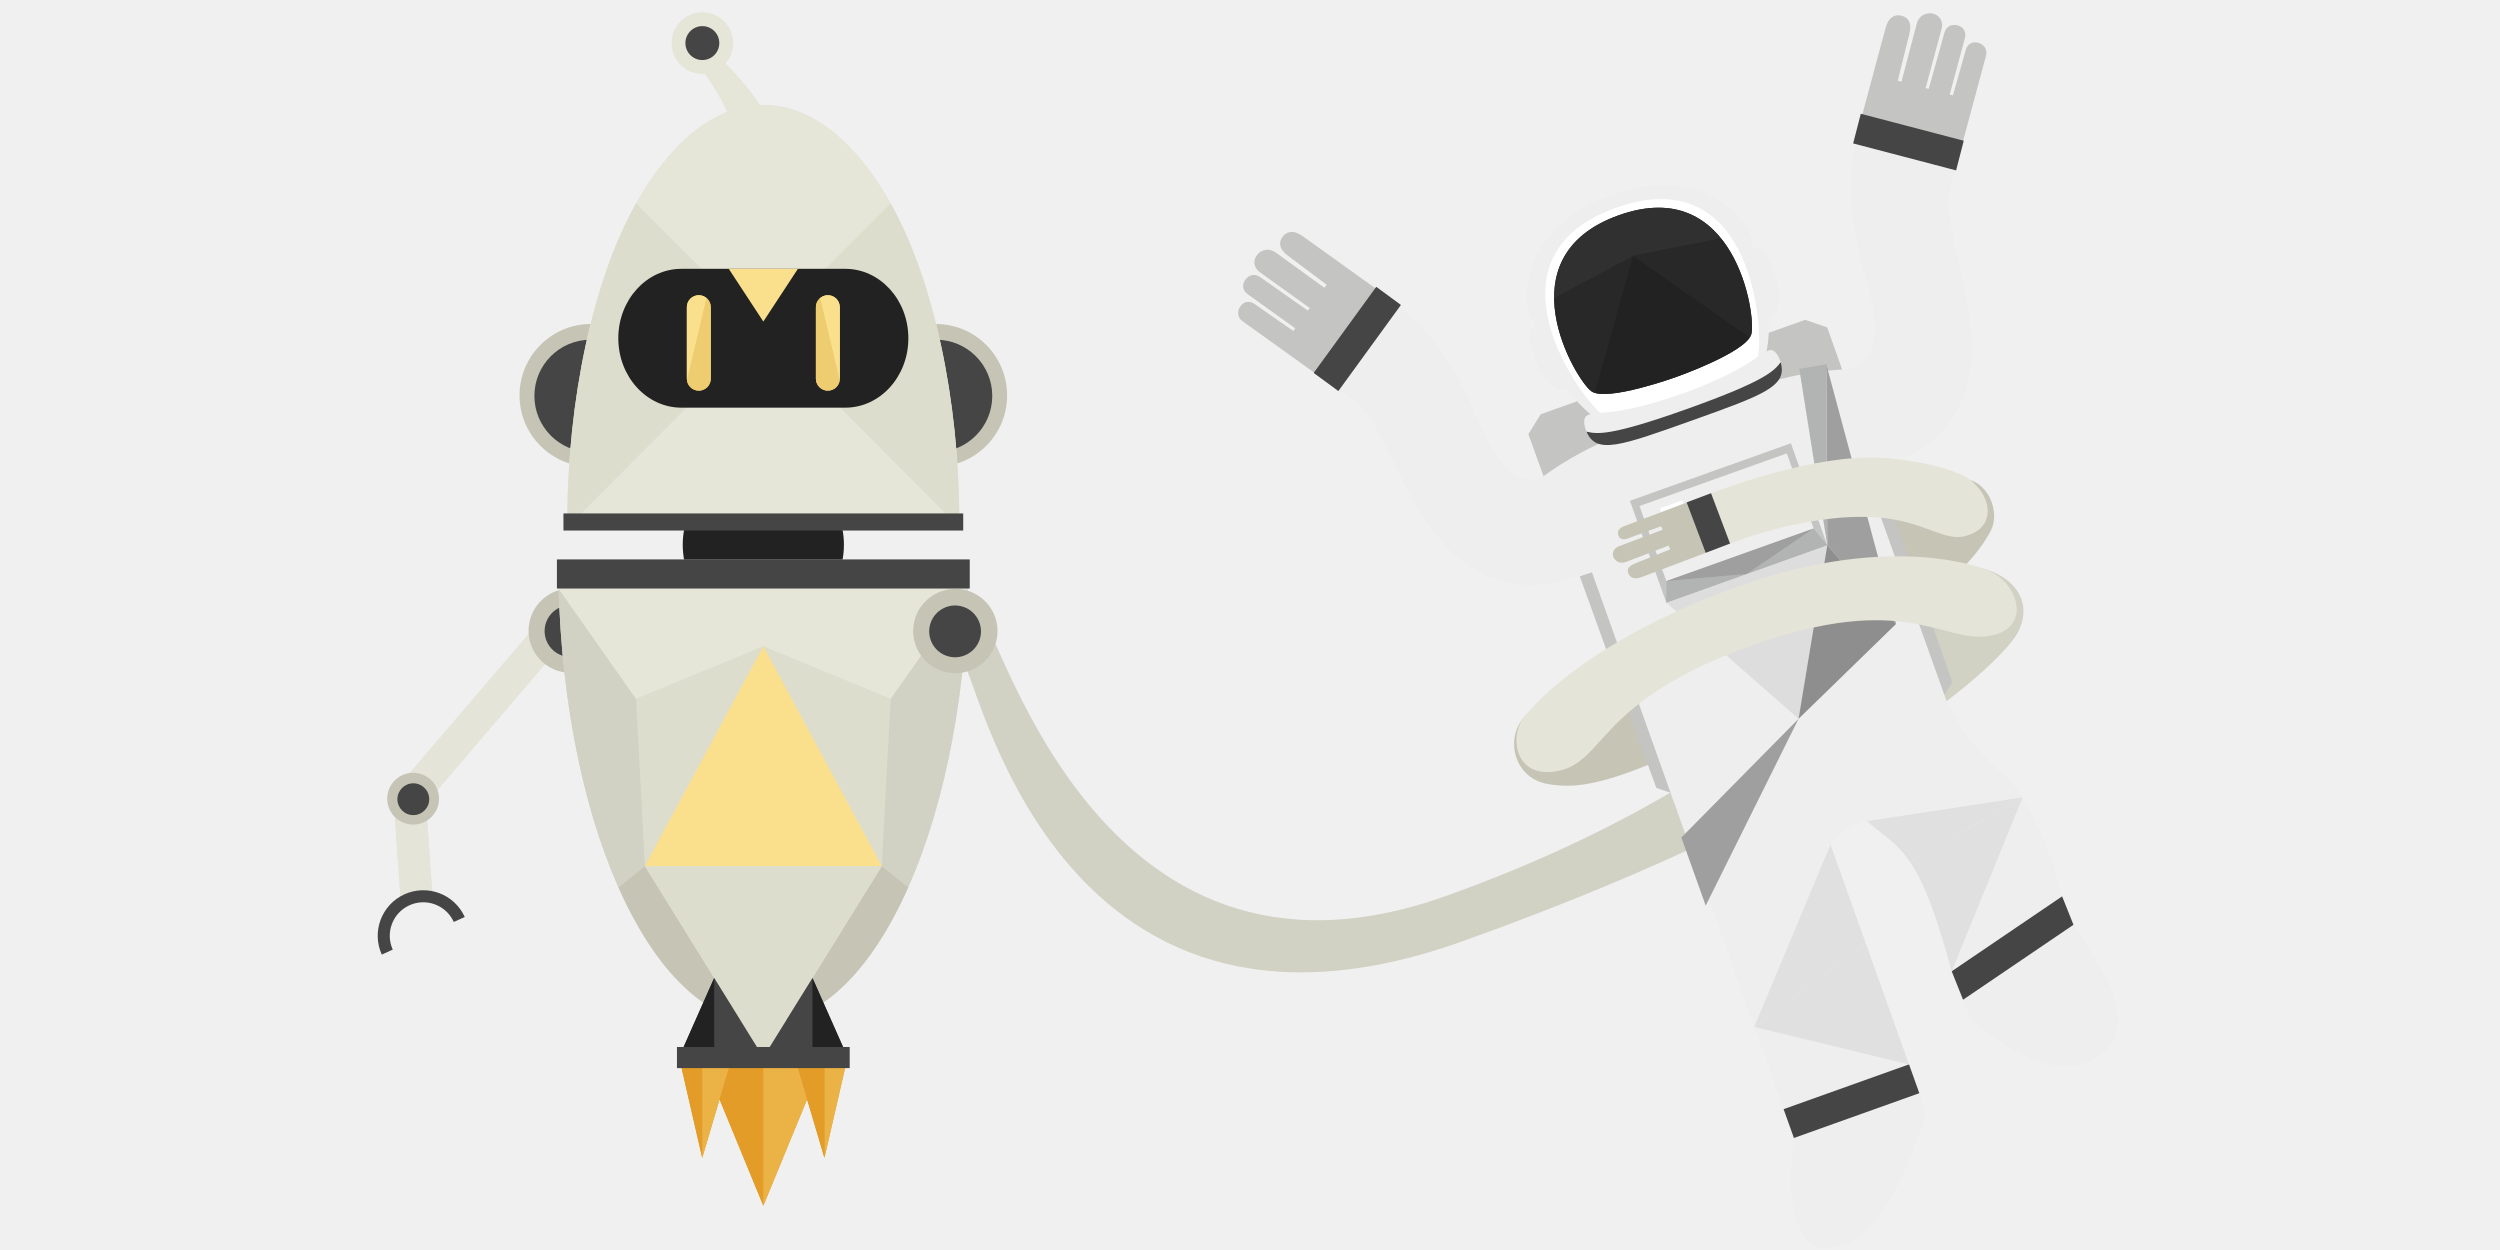
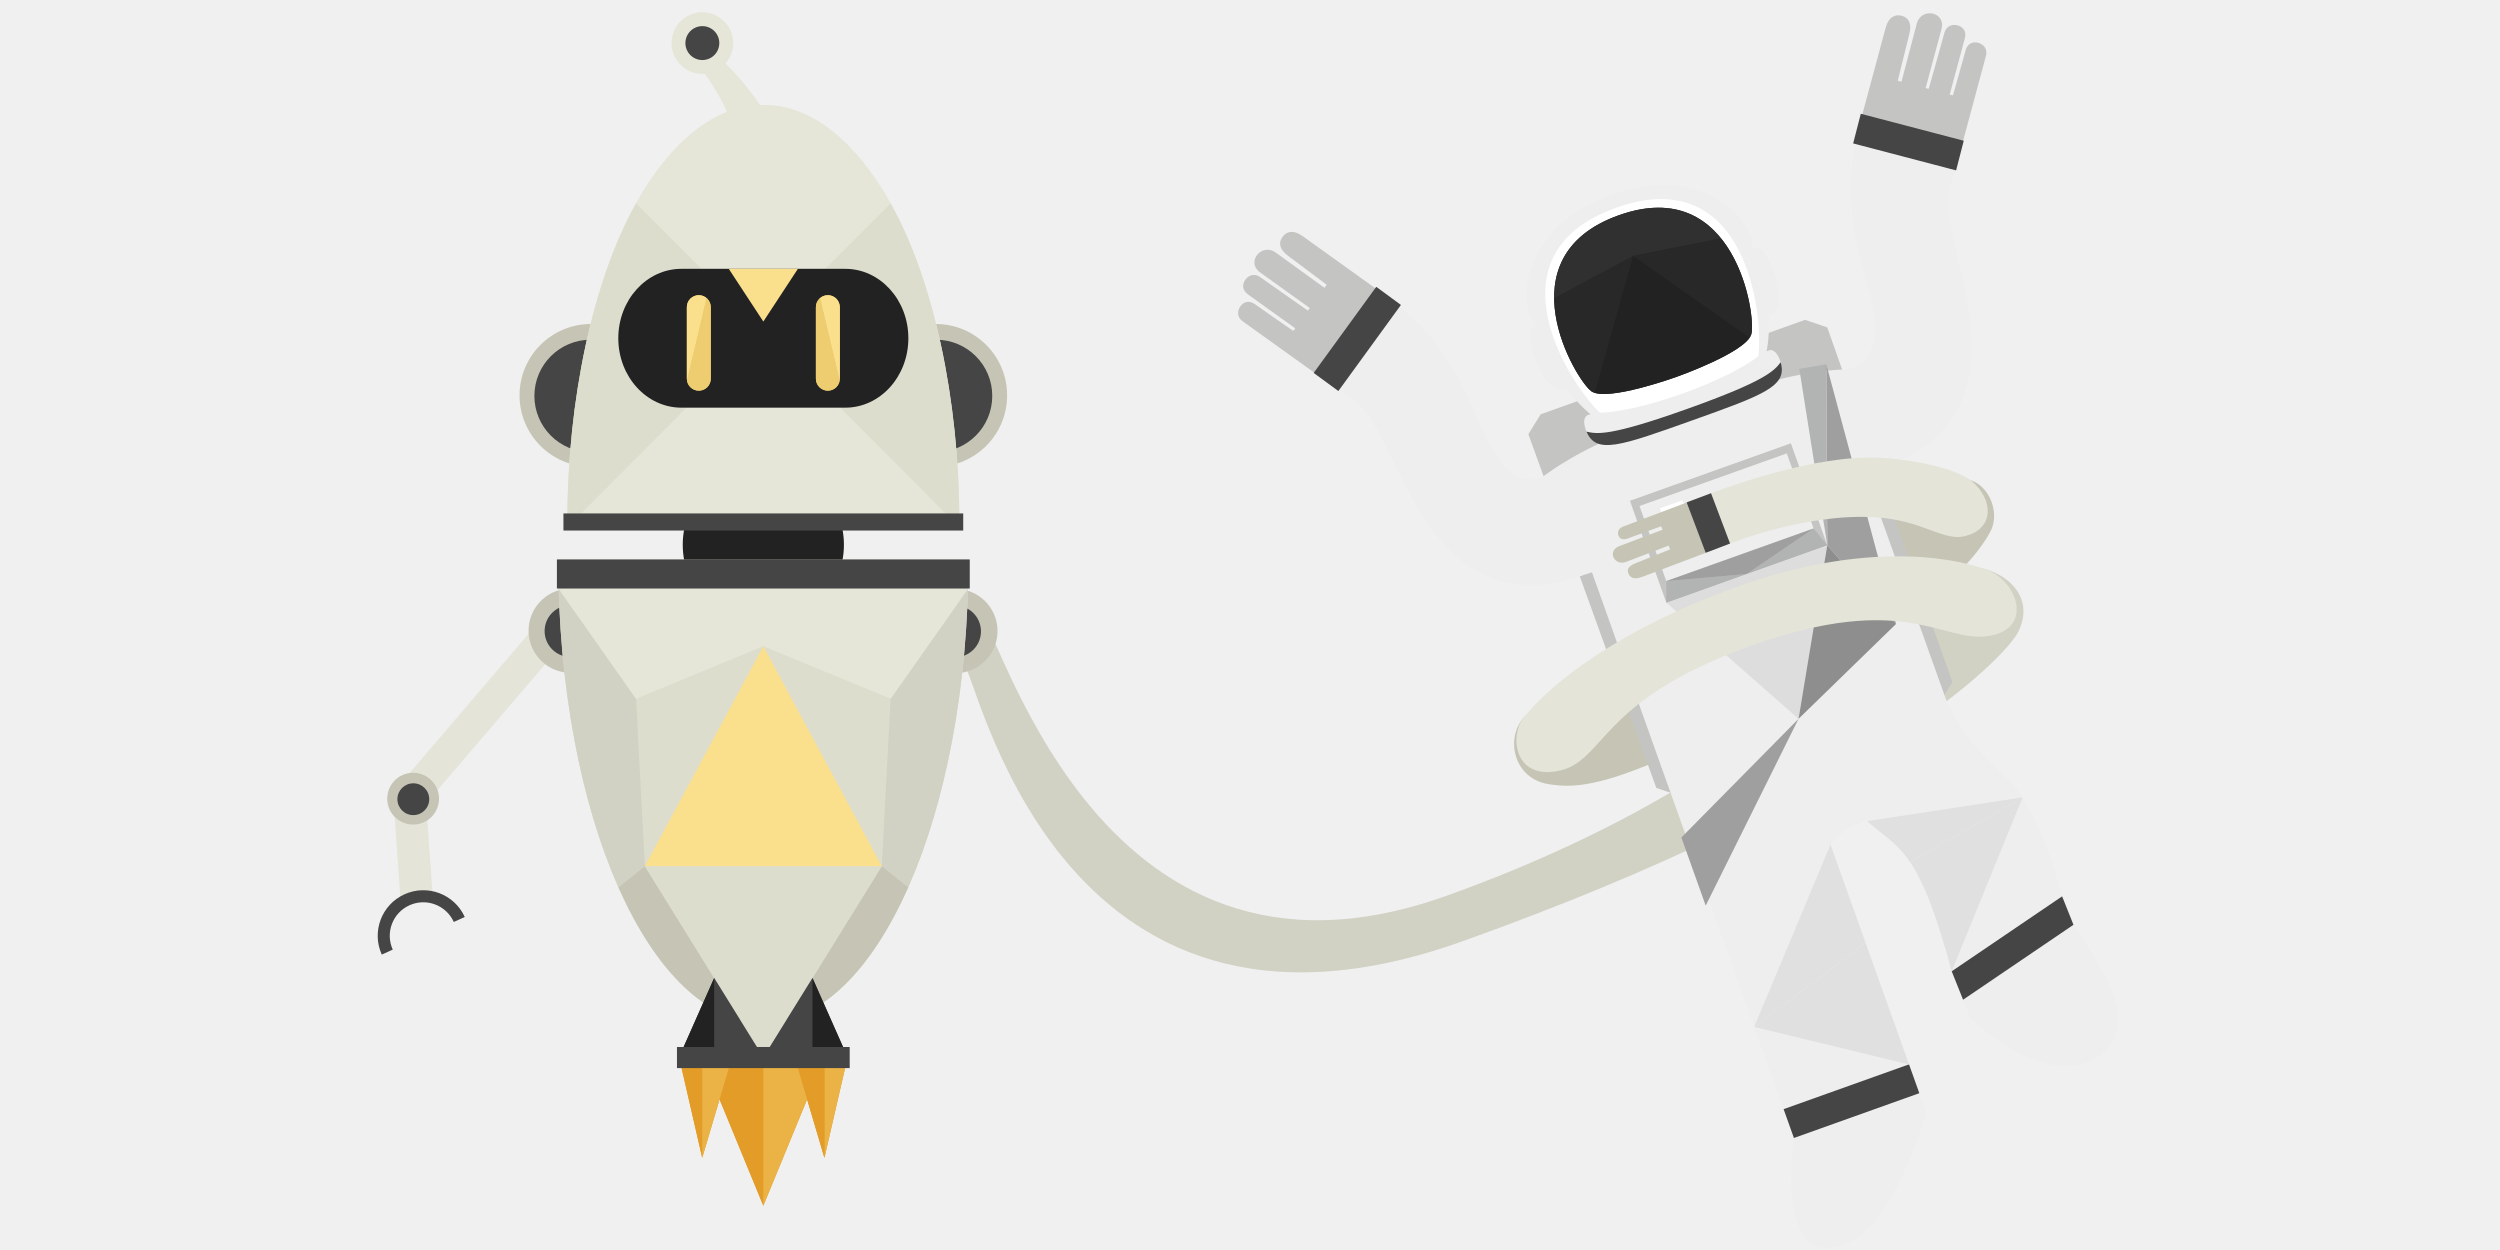
<svg xmlns="http://www.w3.org/2000/svg" xmlns:xlink="http://www.w3.org/1999/xlink" version="1.1" id="Layer_1" x="0px" y="0px" width="1024px" height="512px" viewBox="0 0 1024 512" enable-background="new 0 0 1024 512" xml:space="preserve">
  <g>
    <g>
      <path fill="#E5E5D8" d="M293.023,22.086c0,0,23.713,20.659,25.043,37.988c-10.064,8.33-10.064,8.33-24.552,8.043    c20.815-8.711-10.599-45.428-10.599-45.428L293.023,22.086z" />
      <circle fill="#E5E5D8" cx="287.684" cy="17.648" r="12.623" />
      <circle fill="#454545" cx="287.684" cy="17.648" r="6.945" />
    </g>
    <path fill="#222222" d="M312.66,189.785c-18.34,0-33.01,15.01-33.01,33.35s14.67,33.066,33.01,33.066s33.01-14.727,33.01-33.066   S331,189.785,312.66,189.785z" />
    <g>
      <path fill="#C6C5B5" d="M271.285,161.949c0,16.15-13.09,29.241-29.24,29.241c-16.153,0-29.242-13.091-29.242-29.241    c0-16.152,13.089-29.242,29.242-29.242C258.195,132.707,271.285,145.797,271.285,161.949z" />
      <path fill="#454545" d="M241.904,139.151c-12.715,0-23.012,10.304-23.018,23.017c0,12.709,10.303,23.012,23.018,23.012    c12.709,0,23.01-10.303,23.01-23.012C264.914,149.455,254.613,139.151,241.904,139.151z" />
    </g>
    <g>
      <path fill="#C6C5B5" d="M354.035,161.949c0,16.15,13.09,29.241,29.24,29.241c16.153,0,29.242-13.091,29.242-29.241    c0-16.152-13.089-29.242-29.242-29.242C367.125,132.707,354.035,145.797,354.035,161.949z" />
      <path fill="#454545" d="M383.416,139.151c12.715,0,23.012,10.304,23.018,23.017c0,12.709-10.303,23.012-23.018,23.012    c-12.709,0-23.01-10.303-23.01-23.012C360.406,149.455,370.707,139.151,383.416,139.151z" />
    </g>
    <path fill="#E5E5D8" d="M365.17,83.963c-0.119-0.219-0.243-0.43-0.365-0.645c-14.064-25.039-32.178-40.322-52.145-40.322   s-38.08,15.283-52.145,40.322c-0.122,0.215-0.246,0.426-0.365,0.645c-17.019,30.663-27.781,79.355-27.781,129.845h2.268h78.023   h78.023h2.268C392.951,163.318,382.188,114.626,365.17,83.963z" />
    <path fill="#E5E5D8" d="M312.66,42.996c-19.967,0-38.08,15.283-52.145,40.322l52.145,52.145l52.145-52.145   C350.74,58.279,332.627,42.996,312.66,42.996z" />
    <path fill="#DDDDCE" d="M260.516,83.318c-0.122,0.215-0.246,0.426-0.365,0.645c-17.019,30.663-27.781,79.355-27.781,129.845h2.268   l78.023-78.345L260.516,83.318z" />
    <path fill="#DDDDCE" d="M364.805,83.318c0.122,0.215,0.246,0.426,0.365,0.645c17.019,30.663,27.781,79.355,27.781,129.845h-2.268   l-78.023-78.345L364.805,83.318z" />
    <polygon fill="#E5E5D8" points="312.66,135.463 234.637,213.808 312.66,213.808 390.684,213.808  " />
    <path fill="#222222" d="M346.221,110.111H312.66H279.1c-14.271,0-25.844,12.731-25.844,28.438   c0,15.702,11.572,28.434,25.844,28.434h33.561h33.561c14.271,0,25.844-12.731,25.844-28.434   C372.064,122.843,360.492,110.111,346.221,110.111z" />
    <g>
      <defs>
        <path id="SVGID_83_" d="M291.132,155.117c0,2.707-2.194,4.9-4.9,4.9l0,0c-2.706,0-4.901-2.193-4.901-4.9v-29.307     c0-2.707,2.195-4.902,4.901-4.902l0,0c2.706,0,4.9,2.195,4.9,4.902V155.117z" />
      </defs>
      <clipPath id="SVGID_2_">
        <use xlink:href="#SVGID_83_" overflow="visible" />
      </clipPath>
      <path clip-path="url(#SVGID_2_)" fill="#EECC70" d="M291.132,155.117c0,2.707-2.194,4.9-4.9,4.9l0,0    c-2.706,0-4.901-2.193-4.901-4.9v-29.307c0-2.707,2.195-4.902,4.901-4.902l0,0c2.706,0,4.9,2.195,4.9,4.902V155.117z" />
      <polygon clip-path="url(#SVGID_2_)" fill="#FADF8D" points="280.064,119.742 280.064,161.557 292.274,110.111   " />
      <polygon clip-path="url(#SVGID_2_)" fill="#EECC70" points="280.064,161.557 291.037,165.793 292.274,110.111   " />
    </g>
    <polygon fill="#FADF8D" points="312.66,110.111 298.497,110.111 312.66,131.707 326.823,110.111  " />
    <g>
      <defs>
        <path id="SVGID_85_" d="M334.188,155.117c0,2.707,2.194,4.9,4.9,4.9l0,0c2.706,0,4.901-2.193,4.901-4.9v-29.307     c0-2.707-2.195-4.902-4.901-4.902l0,0c-2.706,0-4.9,2.195-4.9,4.902V155.117z" />
      </defs>
      <clipPath id="SVGID_4_">
        <use xlink:href="#SVGID_85_" overflow="visible" />
      </clipPath>
      <path clip-path="url(#SVGID_4_)" fill="#EECC70" d="M334.188,155.117c0,2.707,2.194,4.9,4.9,4.9l0,0    c2.706,0,4.901-2.193,4.901-4.9v-29.307c0-2.707-2.195-4.902-4.901-4.902l0,0c-2.706,0-4.9,2.195-4.9,4.902V155.117z" />
      <polygon clip-path="url(#SVGID_4_)" fill="#FADF8D" points="345.256,119.742 345.256,161.557 333.046,110.111   " />
      <polygon clip-path="url(#SVGID_4_)" fill="#EECC70" points="345.256,161.557 334.283,165.793 333.046,110.111   " />
    </g>
    <g>
      <g>
        <path fill="#E4E4D8" d="M227.296,247.012l-59.888,70.014c4.679,0.773,8.738,3.352,11.448,7.008l58.052-67.867     C232.768,254.14,229.449,250.907,227.296,247.012z" />
      </g>
      <g>
        <path fill="#E4E4D8" d="M165.59,366.5c3.752-1.7,7.77-2.035,11.514-1.251l-2.095-29.585c-2.011,0.639-4.163,0.95-6.396,0.828     c-2.498-0.137-4.851-0.784-6.961-1.826l2.314,32.673C164.488,367.038,165.029,366.756,165.59,366.5z" />
      </g>
      <g>
        <path fill="#454546" d="M156.376,391c-4.252-9.386-0.093-20.441,9.29-24.695c9.385-4.252,20.443-0.096,24.697,9.29l-4.494,2.037     c-3.128-6.898-11.262-9.958-18.163-6.83s-9.96,11.261-6.833,18.16l-1.248,0.564l-2.111,0.958L156.376,391z" />
      </g>
      <path fill="#C6C5B5" d="M251.009,259.268c-0.522,9.527-8.664,16.824-18.188,16.305c-9.525-0.52-16.825-8.661-16.303-18.188    c0.52-9.522,8.664-16.823,18.187-16.303C244.229,241.602,251.529,249.746,251.009,259.268z" />
      <path fill="#454546" d="M244.271,259.062c-0.32,5.852-5.321,10.332-11.17,10.013c-5.851-0.319-10.334-5.32-10.013-11.171    c0.319-5.847,5.321-10.328,11.171-10.011C240.106,248.215,244.59,253.214,244.271,259.062z" />
      <path fill="#C6C5B5" d="M179.809,327.714c-0.318,5.854-5.322,10.338-11.174,10.019c-5.852-0.322-10.335-5.323-10.016-11.177    c0.319-5.848,5.323-10.332,11.174-10.013C175.645,316.862,180.129,321.866,179.809,327.714z" />
      <circle fill="#454546" cx="169.294" cy="327.355" r="6.517" />
    </g>
    <g>
+       <path fill="#D1D1C4" d="M399.618,248.374c8.326,1.621,47.18,170.572,192.562,118.646    c145.383-51.925,187.716-126.258,204.991-133.457c13.966-5.822,38.757,5.558,29.699,24.858    c-5.144,10.963-60.145,67.229-228.047,127.198c-167.901,59.969-198.937-112.494-204.157-113.511l-8.568-1.668l4.953-23.735    L399.618,248.374z" />
+       <path fill="#C6C5B5" d="M739.072,279.996c40.529-23.878,67.113-44.9,76.367-62.621c4.013-7.685-1.093-21.283-12.222-21.285    c-26.588-0.005-39.729,43.398-85.271,65.732c-53.043,26.012-89.175,28.595-89.175,28.595c-13.244,6.494-11.09,28.434,5.862,30.825    C644.925,322.693,662.349,325.195,739.072,279.996z" />
+       <path fill="#C6C5B5" d="M408.035,262.807c-2.396,9.236-11.819,14.779-21.054,12.387c-9.234-2.395-14.78-11.818-12.384-21.055    c2.392-9.23,11.819-14.777,21.051-12.385C404.882,244.148,410.428,253.576,408.035,262.807z" />
+       <path fill="#454546" d="M401.472,261.271c-1.472,5.674-7.26,9.076-12.93,7.607c-5.672-1.471-9.078-7.26-7.605-12.932    c1.469-5.668,7.258-9.07,12.93-7.604C399.533,249.816,402.939,255.604,401.472,261.271z" />
+     </g>
+     <g>
      <defs>
        <path id="SVGID_87_" d="M228.669,229.213c0,104.656,37.519,189.686,83.991,189.686s83.991-85.029,83.991-189.686H228.669z" />
      </defs>
      <clipPath id="SVGID_6_">
        <use xlink:href="#SVGID_87_" overflow="visible" />
      </clipPath>
      <path clip-path="url(#SVGID_6_)" fill="#DDDDCE" d="M228.669,229.213c0,104.656,37.519,189.686,83.991,189.686    s83.991-85.029,83.991-189.686H228.669z" />
      <polygon clip-path="url(#SVGID_6_)" fill="#DDDDCE" points="260.516,286.212 264.131,354.756 312.66,264.684   " />
      <polygon clip-path="url(#SVGID_6_)" fill="#D1D1C4" points="228.736,241.055 206.594,318.242 222.871,387.903 264.131,354.756     260.516,286.212   " />
      <polygon clip-path="url(#SVGID_6_)" fill="#C6C5B5" points="264.131,354.756 222.871,387.903 312.66,433.034   " />
      <polygon clip-path="url(#SVGID_6_)" fill="#DDDDCE" points="364.805,286.212 361.189,354.756 312.66,264.684   " />
      <polygon clip-path="url(#SVGID_6_)" fill="#D1D1C4" points="396.584,241.055 418.727,318.242 402.449,387.903 361.189,354.756     364.805,286.212   " />
      <polygon clip-path="url(#SVGID_6_)" fill="#C6C5B5" points="361.189,354.756 402.449,387.903 312.66,433.034   " />
      <polygon clip-path="url(#SVGID_6_)" fill="#E5E5D8" points="312.66,241.055 228.736,241.055 260.516,286.212 312.66,264.684     364.805,286.212 396.584,241.055   " />
    </g>
    <polygon fill="#DDDDCE" points="312.66,354.756 264.131,354.756 312.66,433.034 361.189,354.756  " />
    <polygon fill="#E39C27" points="347.168,433.034 337.689,433.034 325.48,433.034 312.66,433.034 299.84,433.034 287.631,433.034    278.152,433.034 287.631,474.264 294.73,450.288 312.66,493.865 330.59,450.288 337.689,474.264  " />
    <g>
      <polygon fill="#E39C27" points="287.631,433.034 312.66,493.865 312.66,433.034   " />
      <polygon fill="#E39C27" points="278.152,433.034 287.631,474.264 287.631,433.034   " />
      <polygon fill="#EBB246" points="287.631,433.034 287.631,474.264 299.84,433.034   " />
      <polygon fill="#EBB246" points="337.689,433.034 312.66,493.865 312.66,433.034   " />
      <polygon fill="#EBB246" points="347.168,433.034 337.689,474.264 337.689,433.034   " />
      <polygon fill="#E39C27" points="337.689,433.034 337.689,474.264 325.48,433.034   " />
    </g>
    <polygon fill="#454545" points="332.787,400.57 347.168,433.034 312.66,433.034  " />
    <polygon fill="#222222" points="332.787,400.57 347.168,433.034 332.787,433.034  " />
    <polygon fill="#454545" points="292.533,400.57 278.152,433.034 312.66,433.034  " />
    <polygon fill="#222222" points="292.533,400.57 278.152,433.034 292.533,433.034  " />
    <g>
      <polygon fill="#454545" points="312.66,210.306 230.785,210.306 230.785,217.311 312.66,217.311 394.535,217.311 394.535,210.306       " />
    </g>
    <g>
      <polygon fill="#454545" points="312.66,229.145 228.111,229.145 228.111,241.055 312.66,241.055 397.209,241.055 397.209,229.145       " />
    </g>
    <g>
      <polygon fill="#454545" points="312.66,428.85 277.282,428.85 277.282,437.491 312.66,437.491 348.038,437.491 348.038,428.85       " />
    </g>
    <polygon fill="#FADF8D" points="312.66,264.684 264.131,354.756 312.66,354.756 361.189,354.756  " />
-     <g>
-       <path fill="#D1D1C4" d="M399.618,248.374c8.326,1.621,47.18,170.572,192.562,118.646    c145.383-51.925,187.716-126.258,204.991-133.457c13.966-5.822,38.757,5.558,29.699,24.858    c-5.144,10.963-60.145,67.229-228.047,127.198c-167.901,59.969-198.937-112.494-204.157-113.511l-8.568-1.668l4.953-23.735    L399.618,248.374z" />
-       <path fill="#C6C5B5" d="M739.072,279.996c40.529-23.878,67.113-44.9,76.367-62.621c4.013-7.685-1.093-21.283-12.222-21.285    c-26.588-0.005-39.729,43.398-85.271,65.732c-53.043,26.012-89.175,28.595-89.175,28.595c-13.244,6.494-11.09,28.434,5.862,30.825    C644.925,322.693,662.349,325.195,739.072,279.996z" />
-       <path fill="#C6C5B5" d="M408.035,262.807c-2.396,9.236-11.819,14.779-21.054,12.387c-9.234-2.395-14.78-11.818-12.384-21.055    c2.392-9.23,11.819-14.777,21.051-12.385C404.882,244.148,410.428,253.576,408.035,262.807z" />
-       <path fill="#454546" d="M401.472,261.271c-1.472,5.674-7.26,9.076-12.93,7.607c-5.672-1.471-9.078-7.26-7.605-12.932    c1.469-5.668,7.258-9.07,12.93-7.604C399.533,249.816,402.939,255.604,401.472,261.271z" />
-     </g>
  </g>
  <g>
    <polygon fill="#C4C4C3" points="739.372,131.001 685.222,150.341 631.072,169.682 626.02,177.834 678.418,322.716 686.754,325.58    740.903,306.239 795.054,286.899 799.688,279.401 748.445,134.107  " />
    <path fill="#EEEEEE" d="M799.675,169.859c-6.522-18.262-25.212-19.124-42.575-18.612c-15.578,0.46-29.111,4.369-29.111,4.369   s3.367-2.464,0.988-8.383c-2.381-5.92-5.407-3.245-5.407-3.245s1.227-5.793,0.856-10.792c-0.368-5.001,1.362-4.336,1.362-4.336   s2.801,0.193,2.899-7.454c0.07-5.296-2.791-12.276-5.256-16.705c-2.469-4.429-5.236-3.261-5.236-3.261l-1.032-1.403   c0,0,0.599-1.792,0.258-2.745c-4.442-12.438-24.739-29.127-57.386-17.467c-32.645,11.66-37.776,37.432-33.334,49.868   c0.341,0.954,1.939,1.961,1.939,1.961l0.09,1.739c0,0-2.883,0.852-1.985,5.841c0.898,4.987,3.104,12.202,6.515,16.256   c4.922,5.854,6.967,3.93,6.967,3.93s0.918-1.611,3.799,2.492c2.883,4.103,7.501,7.808,7.501,7.808s-4.036-0.152-2.127,5.936   c1.909,6.087,6.075,5.859,6.075,5.859s-12.949,5.551-25.292,15.063c-13.76,10.604-24.04,18.821-17.519,37.083l31.887,3.143   l7.52-2.382l33.509,93.968c0,0,11.98,18.526,37.096,10.925c3.788-1.146,14.082,4.956,21.521,5.877   c7.44,0.92,5.573,0.735,5.573,0.735s5.14-7.426,14.987-9.603c7.32-1.618,7.546-14.529,11.203-16.041   c24.249-10.029,21.781-31.954,21.781-31.954l-33.604-93.934l7.329-2.922L799.675,169.859z" />
    <g>
      <path fill="#EEEEEE" d="M784.054,441.917l-51.373,18.349l2.109,5.904c0,0-2.729,18.738-0.063,29.181    c2.669,10.442,6.026,19.468,20.551,14.428c20.775-7.211,33.729-53.991,33.729-53.991l-2.845-7.966L784.054,441.917z" />
      <path fill="#EEEEEE" d="M736.952,310.04c21.803,61.045,18.075,50.606,27.836,77.937c9.762,27.331,7.517,21.044,19.266,53.94    l-51.373,18.349c-12.245-34.283-9.519-26.65-19.266-53.94s-4.687-13.123-27.836-77.937L736.952,310.04z" />
-       <rect x="731.091" y="444.82" transform="matrix(0.9417 -0.3364 0.3364 0.9417 -107.5404 281.3628)" fill="#454545" width="54.551" height="12.541" />
+       <rect x="731.091" y="444.82" transform="matrix(0.9417 -0.3364 0.3364 0.9417 -107.5403 281.3629)" fill="#454545" width="54.551" height="12.541" />
      <polygon fill="#E0E0E0" points="781.944,436.011 718.523,420.626 764.157,386.21   " />
      <polygon fill="#E0E0E0" points="764.157,386.21 749.77,345.926 718.523,420.626   " />
    </g>
    <g>
      <path fill="#EEEEEE" d="M799.422,397.839c-10.741-39.632-17.442-47.568-27.215-55.411c-10.15-8.146-12.577-8.795-24.819-33.843    l50.66-20.229c11.55,23.529,23.787,26.898,30.407,38.253s10.901,20.647,16.187,40.537l2.779,6.96l-45.653,29.609L799.422,397.839z    " />
      <path fill="#EEEEEE" d="M801.768,403.715l45.653-29.609l1.871,4.688c0,0,11.039,16.011,15.31,25.907    c4.521,10.477,5.22,24.455-9.06,30.157c-21.933,8.758-48.491-17.913-48.491-17.913l-2.979-7.458L801.768,403.715z" />
      <g>
        <defs>
          <path id="SVGID_89_" d="M799.422,397.839c-10.741-39.632-17.442-47.568-27.215-55.411c-10.15-8.146-12.577-8.795-24.819-33.843      l50.66-20.229c11.55,23.529,23.787,26.898,30.407,38.253s10.901,20.647,16.187,40.537l2.779,6.96l-45.653,29.609      L799.422,397.839z" />
        </defs>
        <clipPath id="SVGID_8_">
          <use xlink:href="#SVGID_89_" overflow="visible" />
        </clipPath>
        <polygon clip-path="url(#SVGID_8_)" fill="#E0E0E0" points="799.422,397.839 828.455,326.608 782.343,353.05    " />
        <polygon clip-path="url(#SVGID_8_)" fill="#E0E0E0" points="782.343,353.05 764.757,336.323 828.455,326.608    " />
      </g>
      <polygon fill="#454545" points="804.072,409.486 849.292,378.793 844.642,367.146 799.422,397.839   " />
    </g>
    <path fill="#454545" d="M691.314,167.4c-31.939,11.408-37.161,10.405-41.505,9.392c3.993,9.457,13.88,5.92,43.229-4.563   c29.352-10.482,39.24-14.01,36.34-23.857C726.66,151.909,723.256,155.993,691.314,167.4z" />
    <path fill="#FFFFFF" d="M661.928,85.122c-53.679,19.172-18.642,72.674-6.576,83.921c0,0,10.993,0.294,33.751-7.835   c22.759-8.128,31.079-15.32,31.079-15.32C722.392,129.542,715.607,65.95,661.928,85.122z" />
    <g>
      <defs>
        <path id="SVGID_91_" d="M663.021,88.183c-47.793,17.07-17.482,67.746-11.142,72.119c6.34,4.372,34.784-5.921,34.784-5.921     s28.531-10.057,30.666-17.456C719.466,129.524,710.814,71.112,663.021,88.183z" />
      </defs>
      <clipPath id="SVGID_10_">
        <use xlink:href="#SVGID_91_" overflow="visible" />
      </clipPath>
      <path clip-path="url(#SVGID_10_)" fill="#222222" d="M663.021,88.183c-47.793,17.07-17.482,67.746-11.142,72.119    c6.34,4.372,34.784-5.921,34.784-5.921s28.531-10.057,30.666-17.456C719.466,129.524,710.814,71.112,663.021,88.183z" />
      <polygon clip-path="url(#SVGID_10_)" fill="#282828" points="616.059,133.098 668.961,104.813 647.057,183.215   " />
      <polygon clip-path="url(#SVGID_10_)" fill="#222222" points="668.961,104.813 647.057,183.215 692.116,169.645 735.578,151.598       " />
      <polygon clip-path="url(#SVGID_10_)" fill="#303030" points="656.014,68.565 616.059,133.098 668.961,104.813 727.811,93.184       " />
      <polygon clip-path="url(#SVGID_10_)" fill="#282828" points="727.811,93.184 668.961,104.813 735.578,151.598   " />
    </g>
    <g>
      <polygon fill="#C4C4C3" points="700.581,193.346 667.621,205.118 682.533,246.868 715.493,235.096 748.454,223.323     733.542,181.573   " />
      <polygon fill="#DEDDDD" points="715.493,235.096 682.533,246.868 736.684,294.425 748.454,223.323   " />
      <polygon fill="#EEEEEE" points="701.702,196.484 671.535,207.259 682.523,238.022 712.69,227.248 742.858,216.474 731.87,185.71       " />
      <polygon fill="#FFFFFF" points="687.526,229.511 693.396,216.796 696.76,226.212   " />
      <polygon fill="#FFFFFF" points="693.396,216.796 687.526,229.511 684.163,220.093   " />
      <polygon fill="#FFFFFF" points="689.15,204.905 683.28,217.62 679.917,208.204   " />
      <polygon fill="#FFFFFF" points="683.28,217.62 689.15,204.905 692.514,214.323   " />
      <polygon fill="#B2B3B3" points="682.533,246.868 682.523,238.022 715.493,235.096   " />
      <polygon fill="#FFFFFF" points="733.594,213.057 720.997,206.938 724.36,216.354   " />
      <polygon fill="#FFFFFF" points="720.997,206.938 733.594,213.057 730.23,203.64   " />
      <polygon fill="#B2B3B3" points="748.454,223.323 742.858,216.474 715.493,235.096   " />
      <polygon fill="#A09F9F" points="712.69,227.248 682.523,238.022 715.493,235.096 742.858,216.474   " />
      <g>
        <polygon fill="#A09F9F" points="748.047,149.194 776.63,255.558 748.454,223.323    " />
        <polygon fill="#B2B3B3" points="736.992,151.093 748.454,223.323 748.047,149.194    " />
        <polygon fill="#8E8E8E" points="736.684,294.425 776.63,255.558 748.454,223.323    " />
        <polygon fill="#A09F9F" points="736.684,294.425 688.688,343.038 698.656,370.946    " />
      </g>
    </g>
    <g>
      <path fill="#EEEEEE" d="M756.656,151.55c16.951-6.055,11.417-23.466,6.417-41.448c-8.896-31.988-3.937-48.503-1.608-57.024    l41.316,10.646c-5.325,15.546-6.638,18.354-1.089,41.058c7.501,30.695,15.862,70.324-30.685,86.949L756.656,151.55z" />
      <path fill="#C4C4C3" d="M804.809,15.655c0.725-2.694-0.652-4.567-2.809-5.223c-2.246-0.686-4.797,0.104-5.567,2.969    c-1.513,5.615-6.431,22.973-6.431,22.973l-1.265-0.287c0,0,5.931-22.052,6.514-24.221c1.892-7.035-8.295-9.044-10.126-2.237    c-1.412,5.251-6.283,23.851-6.283,23.851l-1.499-0.409c0,0,2.136-8.911,4.667-18.926c1.313-4.879-0.544-7.043-3.114-7.702    c-2.569-0.662-5.302,0.328-6.583,5.094c-2.562,9.53-11.151,41.465-11.151,41.465l41.204,11.08c0,0,9.336-34.713,11.091-41.237    c0.725-2.694-0.875-4.626-3.033-5.282c-2.245-0.685-4.528,0.176-5.3,3.041c-1.51,5.616-5.209,18.438-5.209,18.438l-1.313-0.301    L804.809,15.655z" />
      <polygon fill="#454545" points="759.049,58.745 801.218,69.795 804.348,57.649 762.18,46.602   " />
    </g>
    <g>
      <path fill="#EEEEEE" d="M634.463,195.192c-16.951,6.055-23.697-10.924-31.221-28.005c-13.383-30.385-27.682-40.021-34.882-45.14    l-25.226,34.411c13.97,8.655,16.765,9.997,26.854,31.077c13.642,28.502,32.278,64.461,78.825,47.836L634.463,195.192z" />
      <path fill="#C4C4C3" d="M511.115,120.552c-2.268-1.625-2.389-3.946-1.135-5.82c1.305-1.953,3.777-2.959,6.189-1.229    c4.727,3.387,19.527,13.701,19.527,13.701l0.798-1.024c0,0-18.559-13.305-20.385-14.613c-5.921-4.244,0.689-12.253,6.419-8.146    c4.418,3.168,19.971,14.474,19.971,14.474l0.899-1.266c0,0-7.296-5.542-15.601-11.688c-4.105-2.943-4.04-5.794-2.47-7.933    c1.569-2.139,4.31-3.104,8.321-0.229c8.02,5.751,34.896,25.018,34.896,25.018l-24.86,34.677c0,0-29.215-20.944-34.705-24.881    c-2.269-1.626-2.255-4.134-1.001-6.009c1.304-1.951,3.616-2.732,6.028-1.004c4.727,3.389,15.71,10.965,15.71,10.965l0.826-1.063    L511.115,120.552z" />
      <polygon fill="#454545" points="573.82,124.902 548.192,160.167 538.078,152.752 563.705,117.49   " />
    </g>
  </g>
  <g>
    <path fill="#E4E4D8" d="M717.254,264.479c-63.537,22.693-59.357,47.609-79.4,51.366c-17.508,3.281-19.624-14.315-13.904-21.689   c11.391-14.688,40.531-37.021,88.045-53.991c64.275-22.957,101.803-6.73,101.803-6.73c12.429,4.411,19.354,23.946,1.054,27.011   C795.605,263.667,780.789,241.786,717.254,264.479z" />
    <path fill="#E4E4D8" d="M703.454,224.632l5.183-1.956c0,0,30.653-12.565,59.481-10.8c19.278,1.181,27.745,9.701,36.229,7.828   c13.119-2.896,12.01-15.592,2.998-22.847c-6.369-5.128-26.315-9.524-42.202-9.433c-27.327,0.156-64.303,14.633-64.303,14.633   l-5.184,1.955L703.454,224.632z" />
    <path fill="#C6C5B5" d="M695.657,204.013l7.797,20.619c0,0-23.886,9.033-30.847,11.666c-3.479,1.315-4.949,0.245-5.607-1.431   c-0.657-1.679-0.149-3.03,3.412-4.378c7.247-2.854,13.645-5.458,13.645-5.458l-0.589-1.558c0,0-13.524,5.207-17.36,6.656   c-4.97,1.881-7.959-4.512-2.819-6.456c1.587-0.6,17.688-6.688,17.688-6.688l-0.574-1.41c0,0-9.467,3.4-13.569,4.952   c-2.094,0.793-3.457,0.223-3.966-1.287c-0.489-1.45,0.141-2.88,2.108-3.624C669.738,213.814,695.657,204.013,695.657,204.013z" />
    <rect x="694.414" y="203.232" transform="matrix(-0.9354 0.3536 -0.3536 -0.9354 1430.049 167.1954)" fill="#454546" width="10.67" height="22.043" />
  </g>
</svg>
